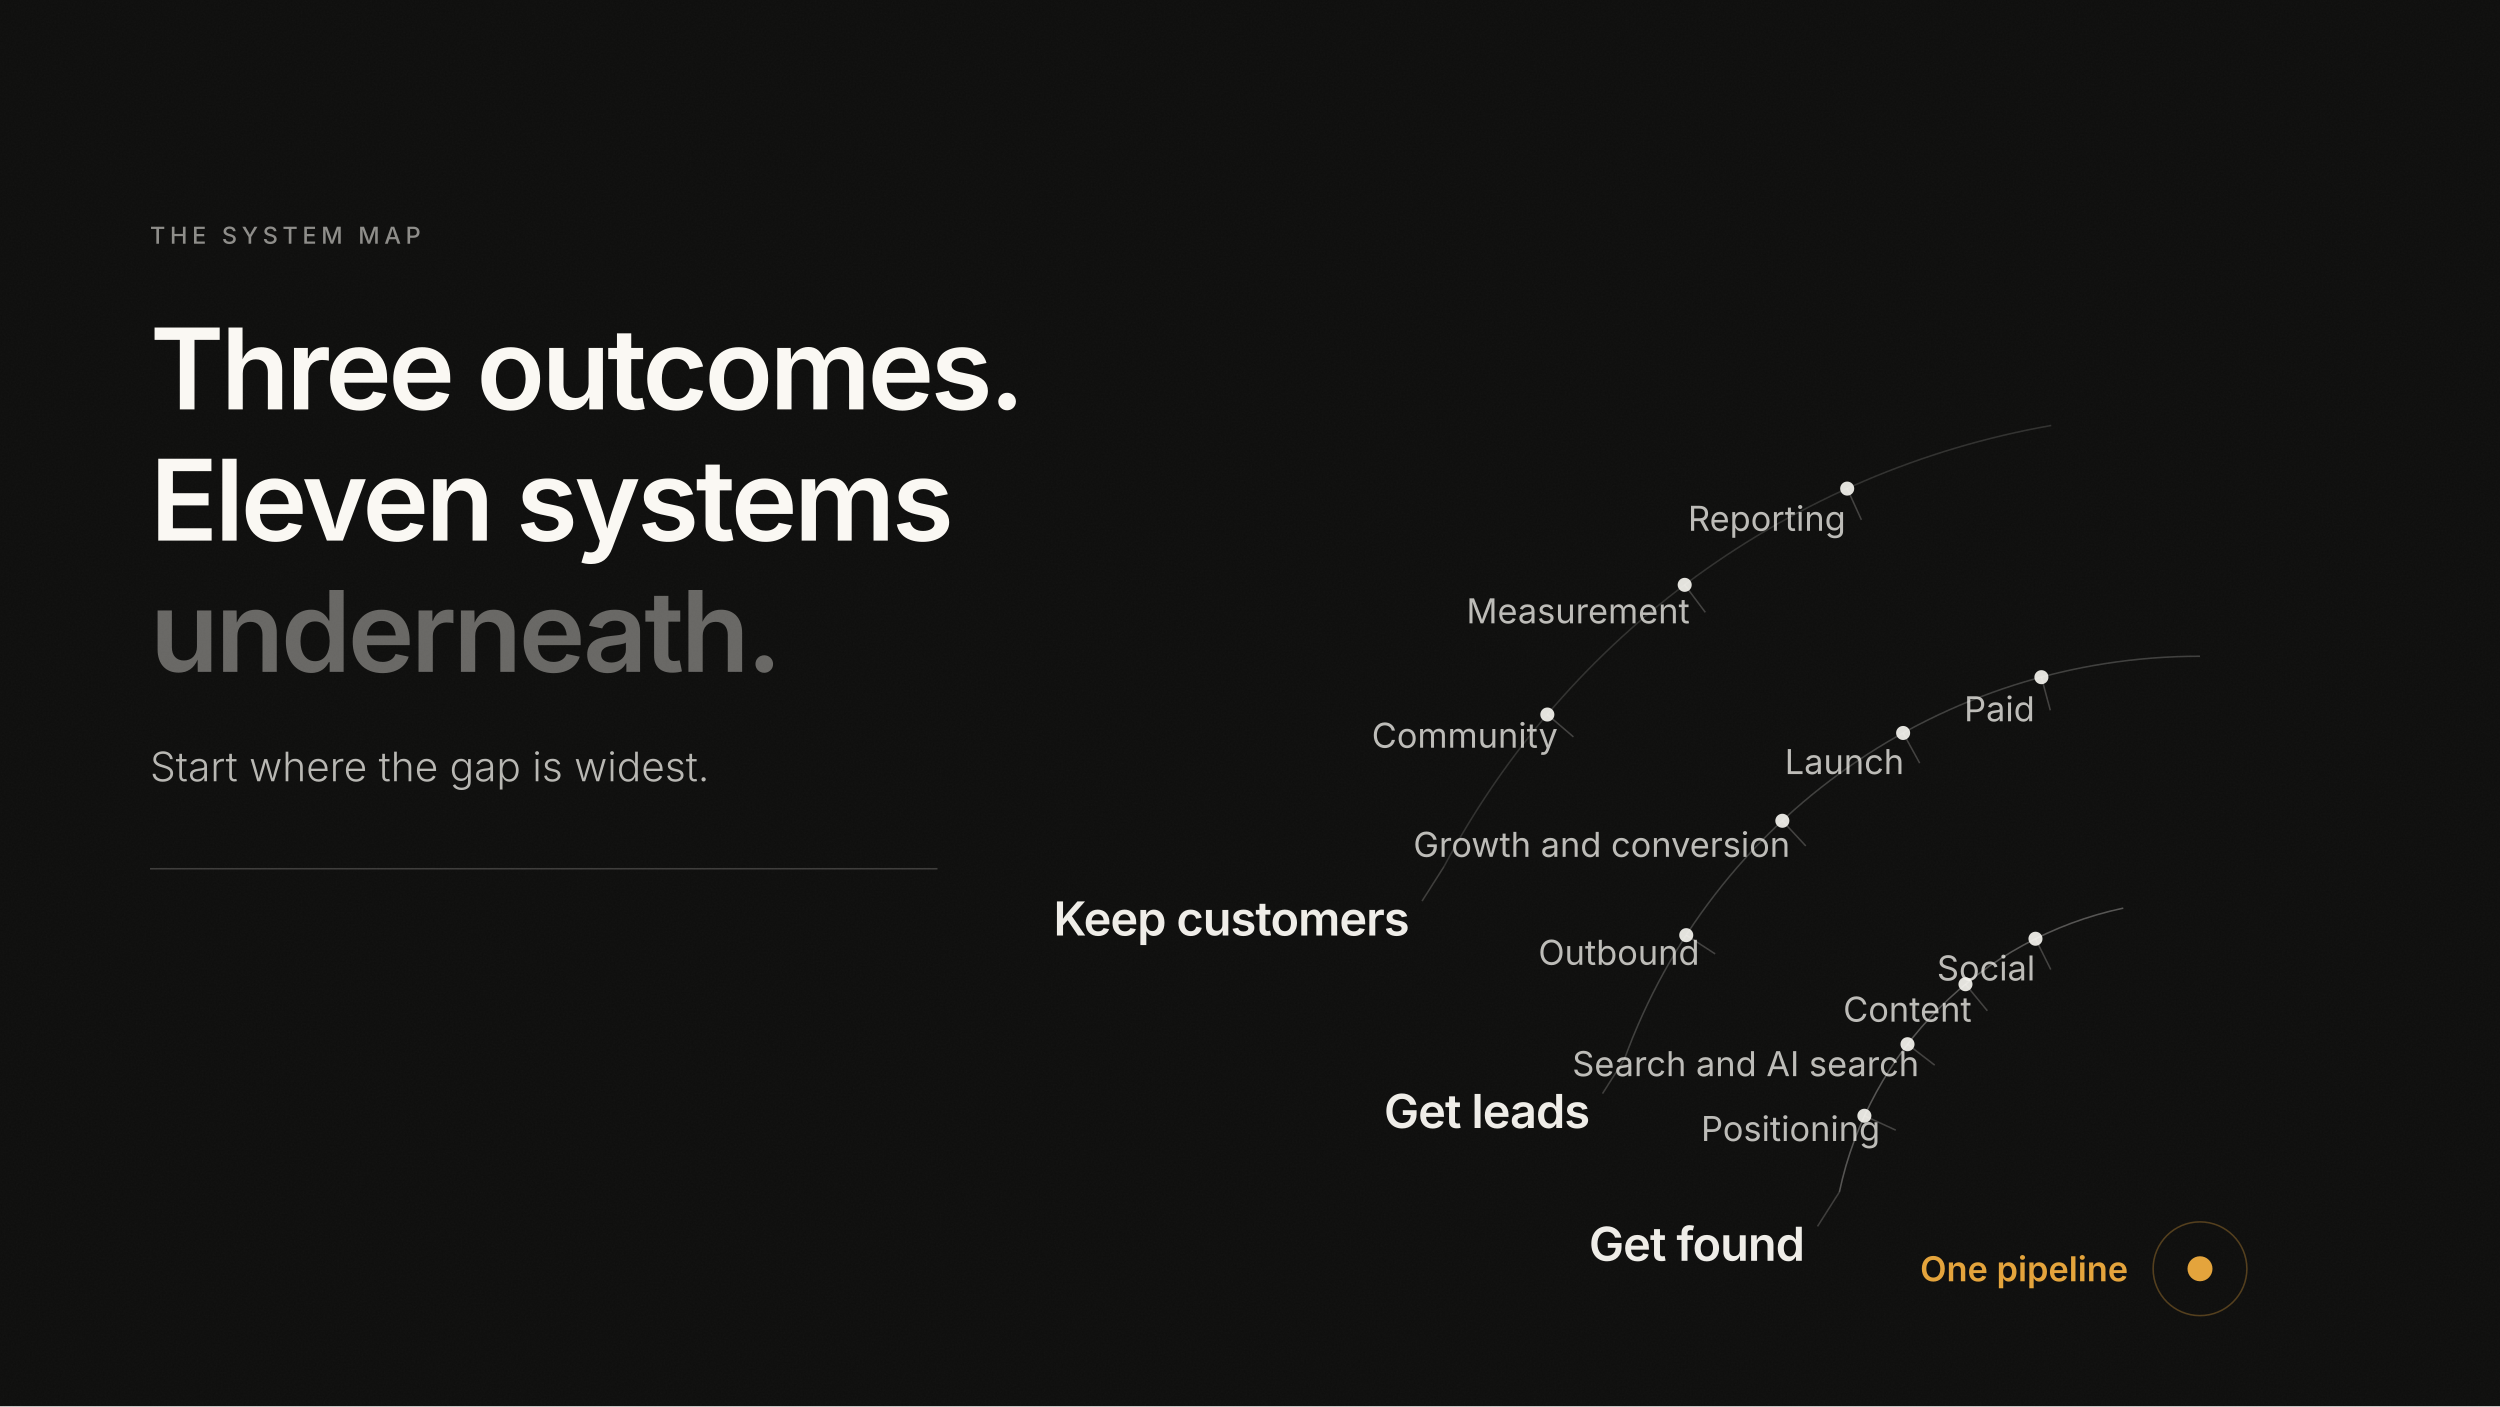
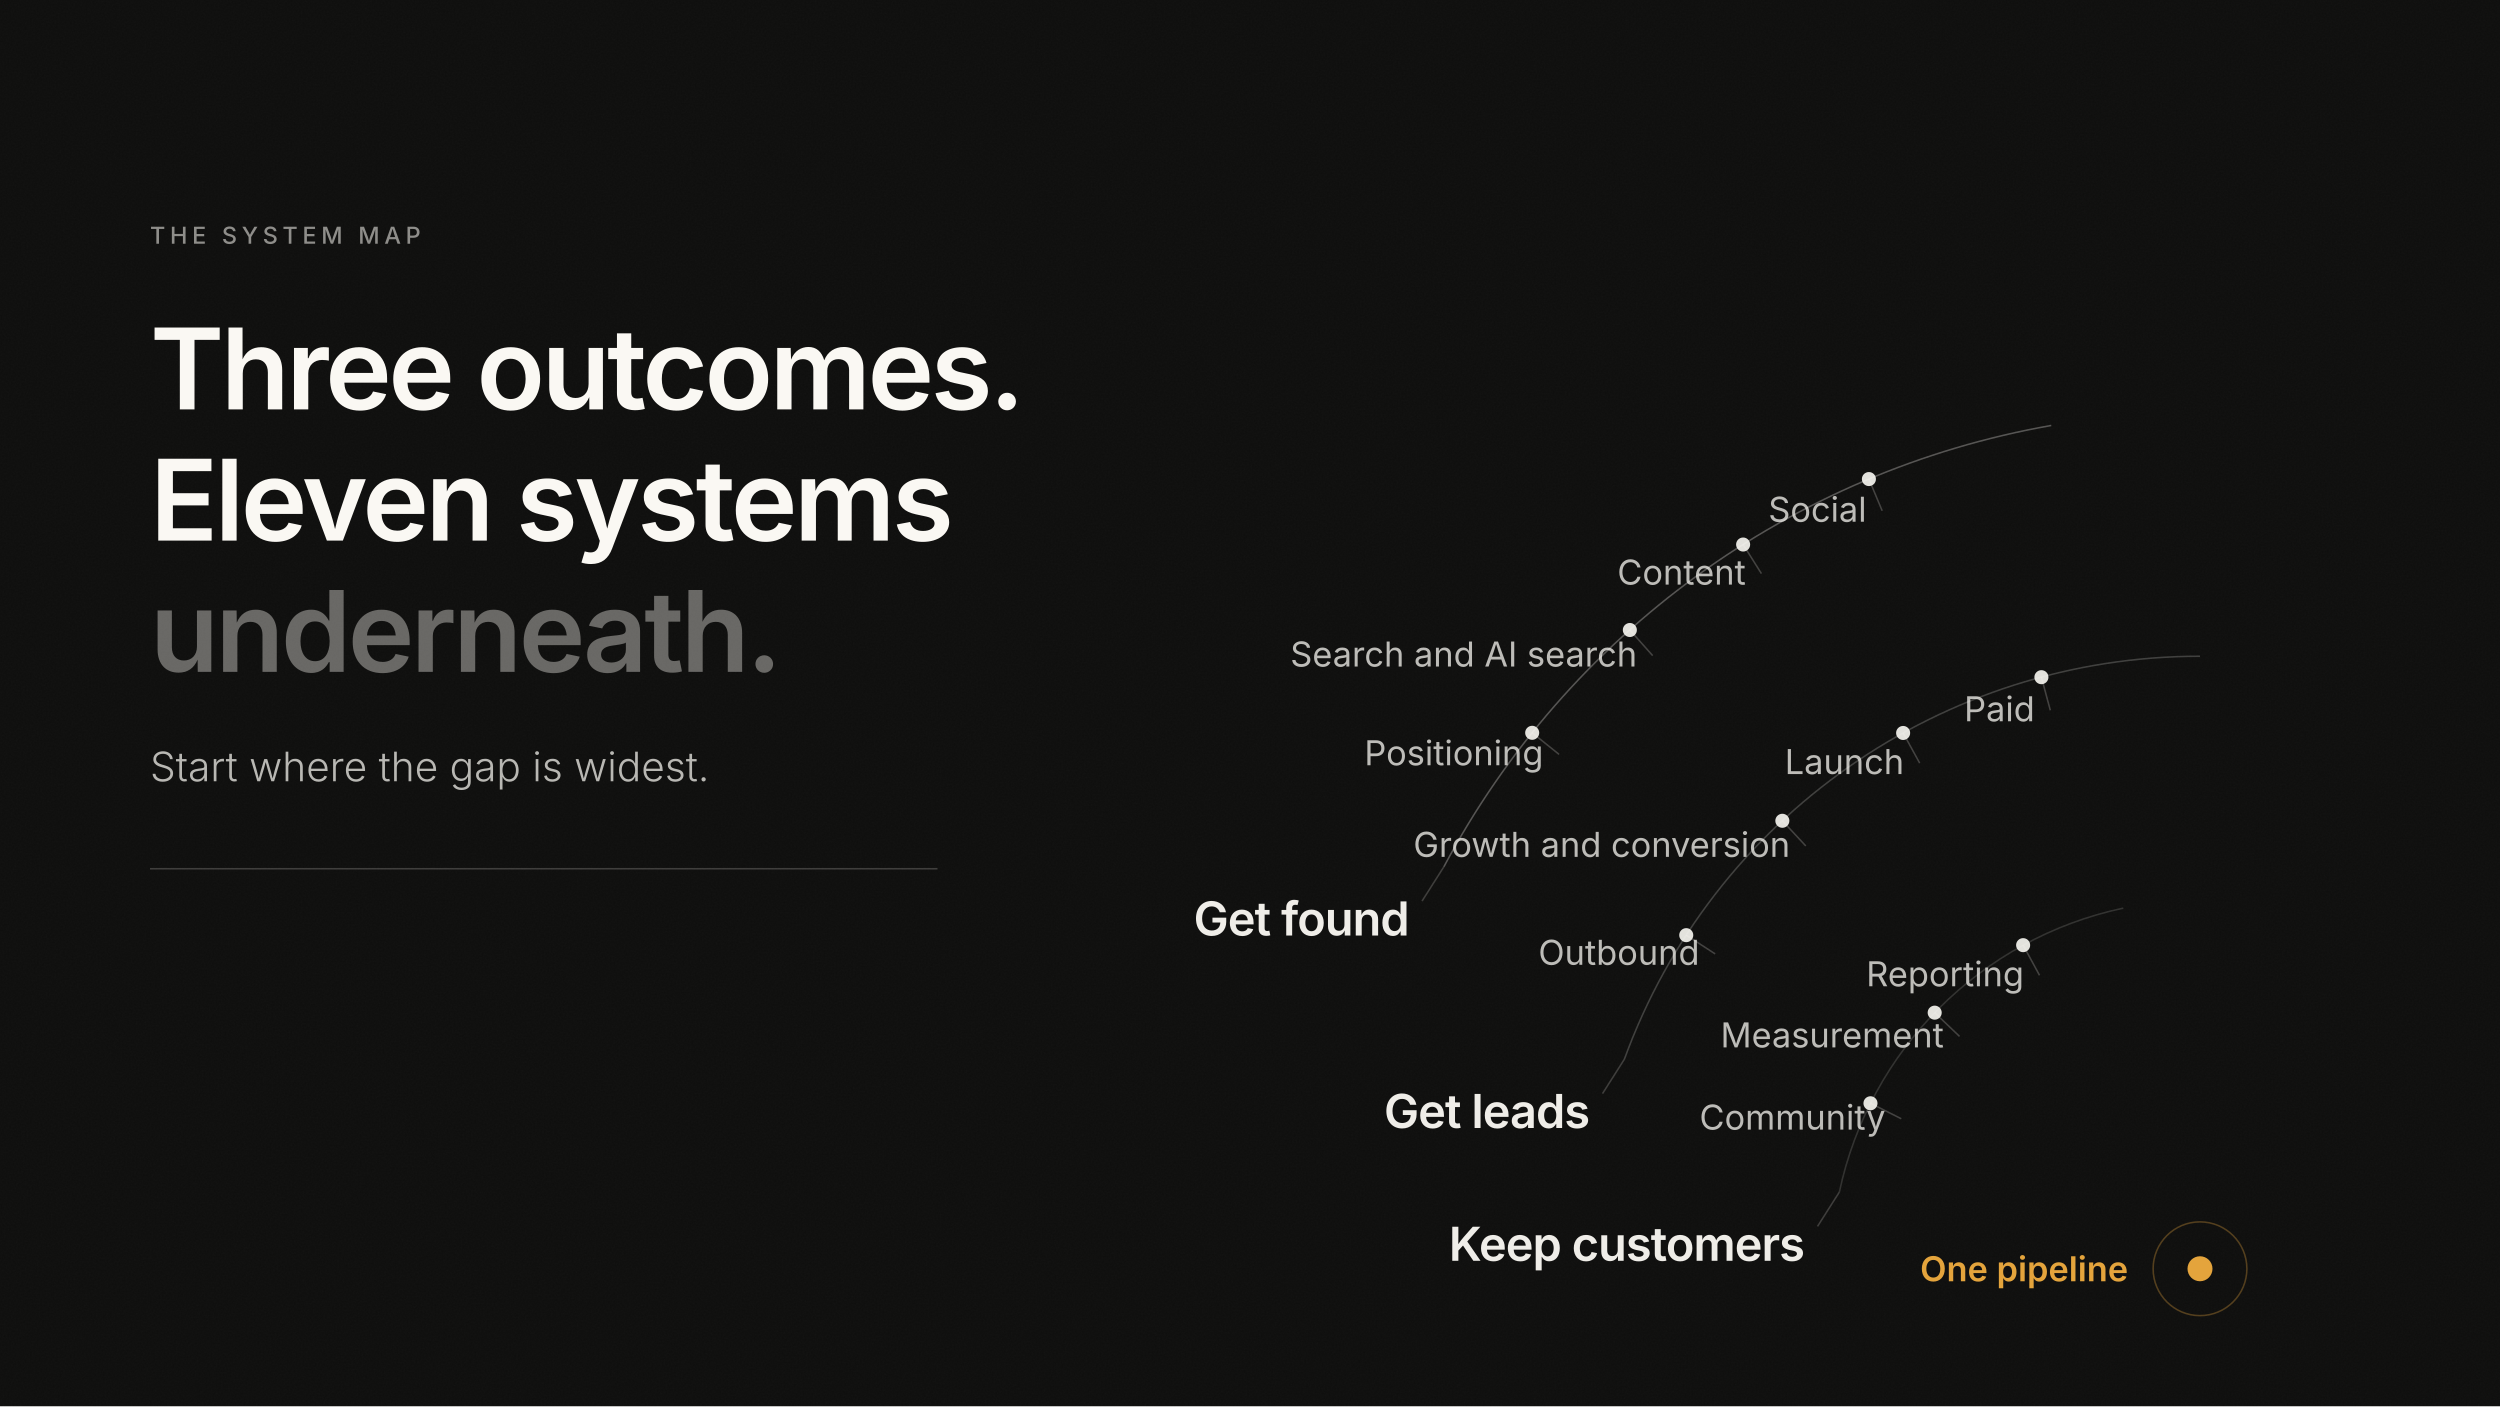
<svg xmlns="http://www.w3.org/2000/svg" viewBox="0 0 1600 900" width="1600" height="900" role="img" aria-labelledby="t d">
  <defs>
    <filter id="grain">
      <feTurbulence type="fractalNoise" baseFrequency="0.9" numOctaves="2" />
      <feColorMatrix type="saturate" values="0" />
    </filter>
  </defs>
  <rect width="1600" height="900" fill="#0E0E0D" />
  <rect width="1600" height="900" filter="url(#grain)" opacity="0.028" />
  <text x="96" y="156" font-family="'Google Sans Flex','Google Sans',-apple-system,BlinkMacSystemFont,'Segoe UI',sans-serif" font-size="15" font-weight="500" letter-spacing="0.2em" text-transform="uppercase" fill="#FAF8F3" fill-opacity="0.54" text-anchor="start">THE SYSTEM MAP</text>
  <text x="96" y="262" font-family="'Google Sans Flex','Google Sans',-apple-system,BlinkMacSystemFont,'Segoe UI',sans-serif" font-size="72" font-weight="600" letter-spacing="-0.03em" fill="#FAF8F3" fill-opacity="1.0" text-anchor="start">Three outcomes.</text>
  <text x="96" y="346" font-family="'Google Sans Flex','Google Sans',-apple-system,BlinkMacSystemFont,'Segoe UI',sans-serif" font-size="72" font-weight="600" letter-spacing="-0.03em" fill="#FAF8F3" fill-opacity="1.0" text-anchor="start">Eleven systems</text>
  <text x="96" y="430" font-family="'Google Sans Flex','Google Sans',-apple-system,BlinkMacSystemFont,'Segoe UI',sans-serif" font-size="72" font-weight="600" letter-spacing="-0.03em" fill="#FAF8F3" fill-opacity="0.38" text-anchor="start">underneath.</text>
  <text x="96" y="500" font-family="'Google Sans Flex','Google Sans',-apple-system,BlinkMacSystemFont,'Segoe UI',sans-serif" font-size="26" font-weight="300" letter-spacing="0em" fill="#FAF8F3" fill-opacity="0.72" text-anchor="start">Start where the gap is widest.</text>
  <path d="M 96 556 L 600 556" stroke="#FAF8F3" stroke-opacity="0.2" stroke-width="1" />
-   <path d="M 1177.2 762.9 A 236 236 0 0 1 1358.9 581.2" fill="none" stroke="#FAF8F3" stroke-opacity="0.3" stroke-width="1" />
-   <path d="M 1177.2 762.9 L 1163.2 784.9" stroke="#FAF8F3" stroke-opacity="0.2" stroke-width="1" />
-   <text x="1155.157" y="806.933" font-family="'Google Sans Flex','Google Sans',-apple-system,BlinkMacSystemFont,'Segoe UI',sans-serif" font-size="30" font-weight="600" letter-spacing="-0.02em" fill="#FAF8F3" fill-opacity="0.95" text-anchor="end">Get found</text>
-   <circle cx="1193.2" cy="714.1" r="4.5" fill="#FAF8F3" fill-opacity="0.9" />
-   <path d="M 1193.2 714.1 L 1213.3 723.3" stroke="#FAF8F3" stroke-opacity="0.22" stroke-width="1" />
-   <text x="1203.268" y="730.256" font-family="'Google Sans Flex','Google Sans',-apple-system,BlinkMacSystemFont,'Segoe UI',sans-serif" font-size="22" font-weight="400" letter-spacing="0em" fill="#FAF8F3" fill-opacity="0.74" text-anchor="end">Positioning</text>
-   <circle cx="1220.8" cy="668.3" r="4.5" fill="#FAF8F3" fill-opacity="0.9" />
-   <path d="M 1220.8 668.3 L 1238.2 681.7" stroke="#FAF8F3" stroke-opacity="0.22" stroke-width="1" />
-   <text x="1228.222" y="688.725" font-family="'Google Sans Flex','Google Sans',-apple-system,BlinkMacSystemFont,'Segoe UI',sans-serif" font-size="22" font-weight="400" letter-spacing="0em" fill="#FAF8F3" fill-opacity="0.74" text-anchor="end">Search and AI search</text>
-   <circle cx="1257.9" cy="629.9" r="4.5" fill="#FAF8F3" fill-opacity="0.9" />
-   <path d="M 1257.9 629.9 L 1271.9 646.9" stroke="#FAF8F3" stroke-opacity="0.22" stroke-width="1" />
-   <text x="1261.879" y="653.872" font-family="'Google Sans Flex','Google Sans',-apple-system,BlinkMacSystemFont,'Segoe UI',sans-serif" font-size="22" font-weight="400" letter-spacing="0em" fill="#FAF8F3" fill-opacity="0.74" text-anchor="end">Content</text>
-   <circle cx="1302.7" cy="600.8" r="4.5" fill="#FAF8F3" fill-opacity="0.9" />
-   <path d="M 1302.7 600.8 L 1312.5 620.5" stroke="#FAF8F3" stroke-opacity="0.22" stroke-width="1" />
-   <text x="1302.514" y="627.484" font-family="'Google Sans Flex','Google Sans',-apple-system,BlinkMacSystemFont,'Segoe UI',sans-serif" font-size="22" font-weight="400" letter-spacing="0em" fill="#FAF8F3" fill-opacity="0.74" text-anchor="end">Social</text>
+   <path d="M 924.1 554.7 A 548 548 0 0 1 1312.8 272.3" fill="none" stroke="#FAF8F3" stroke-opacity="0.3" stroke-width="1" />
+   <path d="M 924.1 554.7 L 910.1 576.7" stroke="#FAF8F3" stroke-opacity="0.2" stroke-width="1" />
+   <text x="902.145" y="598.73" font-family="'Google Sans Flex','Google Sans',-apple-system,BlinkMacSystemFont,'Segoe UI',sans-serif" font-size="30" font-weight="600" letter-spacing="-0.02em" fill="#FAF8F3" fill-opacity="0.95" text-anchor="end">Get found</text>
+   <circle cx="980.6" cy="469.0" r="4.5" fill="#FAF8F3" fill-opacity="0.9" />
+   <path d="M 980.6 469.0 L 997.8 482.8" stroke="#FAF8F3" stroke-opacity="0.22" stroke-width="1" />
+   <text x="987.781" y="489.764" font-family="'Google Sans Flex','Google Sans',-apple-system,BlinkMacSystemFont,'Segoe UI',sans-serif" font-size="22" font-weight="400" letter-spacing="0em" fill="#FAF8F3" fill-opacity="0.74" text-anchor="end">Positioning</text>
+   <circle cx="1043.1" cy="403.2" r="4.5" fill="#FAF8F3" fill-opacity="0.9" />
+   <path d="M 1043.1 403.2 L 1057.7 419.6" stroke="#FAF8F3" stroke-opacity="0.22" stroke-width="1" />
+   <text x="1047.746" y="426.574" font-family="'Google Sans Flex','Google Sans',-apple-system,BlinkMacSystemFont,'Segoe UI',sans-serif" font-size="22" font-weight="400" letter-spacing="0em" fill="#FAF8F3" fill-opacity="0.74" text-anchor="end">Search and AI search</text>
+   <circle cx="1115.6" cy="348.5" r="4.5" fill="#FAF8F3" fill-opacity="0.9" />
+   <path d="M 1115.6 348.5 L 1127.3 367.1" stroke="#FAF8F3" stroke-opacity="0.22" stroke-width="1" />
+   <text x="1117.319" y="374.147" font-family="'Google Sans Flex','Google Sans',-apple-system,BlinkMacSystemFont,'Segoe UI',sans-serif" font-size="22" font-weight="400" letter-spacing="0em" fill="#FAF8F3" fill-opacity="0.74" text-anchor="end">Content</text>
+   <circle cx="1196.1" cy="306.6" r="4.5" fill="#FAF8F3" fill-opacity="0.9" />
+   <path d="M 1196.1 306.6 L 1204.6 326.9" stroke="#FAF8F3" stroke-opacity="0.22" stroke-width="1" />
+   <text x="1194.59" y="333.922" font-family="'Google Sans Flex','Google Sans',-apple-system,BlinkMacSystemFont,'Segoe UI',sans-serif" font-size="22" font-weight="400" letter-spacing="0em" fill="#FAF8F3" fill-opacity="0.74" text-anchor="end">Social</text>
  <path d="M 1039.6 677.9 A 392 392 0 0 1 1408.0 420.0" fill="none" stroke="#FAF8F3" stroke-opacity="0.21" stroke-width="1" />
  <path d="M 1039.6 677.9 L 1025.6 699.9" stroke="#FAF8F3" stroke-opacity="0.2" stroke-width="1" />
  <text x="1017.64" y="721.928" font-family="'Google Sans Flex','Google Sans',-apple-system,BlinkMacSystemFont,'Segoe UI',sans-serif" font-size="30" font-weight="600" letter-spacing="-0.02em" fill="#FAF8F3" fill-opacity="0.95" text-anchor="end">Get leads</text>
  <circle cx="1079.2" cy="598.5" r="4.5" fill="#FAF8F3" fill-opacity="0.9" />
  <path d="M 1079.2 598.5 L 1097.7 610.5" stroke="#FAF8F3" stroke-opacity="0.22" stroke-width="1" />
  <text x="1087.692" y="617.484" font-family="'Google Sans Flex','Google Sans',-apple-system,BlinkMacSystemFont,'Segoe UI',sans-serif" font-size="22" font-weight="400" letter-spacing="0em" fill="#FAF8F3" fill-opacity="0.74" text-anchor="end">Outbound</text>
  <circle cx="1140.7" cy="525.3" r="4.5" fill="#FAF8F3" fill-opacity="0.9" />
  <path d="M 1140.7 525.3 L 1155.7 541.4" stroke="#FAF8F3" stroke-opacity="0.22" stroke-width="1" />
  <text x="1145.661" y="548.399" font-family="'Google Sans Flex','Google Sans',-apple-system,BlinkMacSystemFont,'Segoe UI',sans-serif" font-size="22" font-weight="400" letter-spacing="0em" fill="#FAF8F3" fill-opacity="0.74" text-anchor="end">Growth and conversion</text>
  <circle cx="1218.0" cy="469.1" r="4.5" fill="#FAF8F3" fill-opacity="0.9" />
  <path d="M 1218.0 469.1 L 1228.6 488.4" stroke="#FAF8F3" stroke-opacity="0.22" stroke-width="1" />
  <text x="1218.62" y="495.391" font-family="'Google Sans Flex','Google Sans',-apple-system,BlinkMacSystemFont,'Segoe UI',sans-serif" font-size="22" font-weight="400" letter-spacing="0em" fill="#FAF8F3" fill-opacity="0.74" text-anchor="end">Launch</text>
  <circle cx="1306.5" cy="433.4" r="4.5" fill="#FAF8F3" fill-opacity="0.9" />
  <path d="M 1306.5 433.4 L 1312.2 454.6" stroke="#FAF8F3" stroke-opacity="0.22" stroke-width="1" />
  <text x="1302.237" y="461.607" font-family="'Google Sans Flex','Google Sans',-apple-system,BlinkMacSystemFont,'Segoe UI',sans-serif" font-size="22" font-weight="400" letter-spacing="0em" fill="#FAF8F3" fill-opacity="0.74" text-anchor="end">Paid</text>
-   <path d="M 924.1 554.7 A 548 548 0 0 1 1312.8 272.3" fill="none" stroke="#FAF8F3" stroke-opacity="0.15" stroke-width="1" />
-   <path d="M 924.1 554.7 L 910.1 576.7" stroke="#FAF8F3" stroke-opacity="0.2" stroke-width="1" />
-   <text x="902.145" y="598.73" font-family="'Google Sans Flex','Google Sans',-apple-system,BlinkMacSystemFont,'Segoe UI',sans-serif" font-size="30" font-weight="600" letter-spacing="-0.02em" fill="#FAF8F3" fill-opacity="0.95" text-anchor="end">Keep customers</text>
-   <circle cx="990.3" cy="457.3" r="4.5" fill="#FAF8F3" fill-opacity="0.9" />
-   <path d="M 990.3 457.3 L 1007.0 471.6" stroke="#FAF8F3" stroke-opacity="0.22" stroke-width="1" />
-   <text x="997.034" y="478.555" font-family="'Google Sans Flex','Google Sans',-apple-system,BlinkMacSystemFont,'Segoe UI',sans-serif" font-size="22" font-weight="400" letter-spacing="0em" fill="#FAF8F3" fill-opacity="0.74" text-anchor="end">Community</text>
-   <circle cx="1078.2" cy="374.3" r="4.5" fill="#FAF8F3" fill-opacity="0.9" />
-   <path d="M 1078.2 374.3 L 1091.4 391.9" stroke="#FAF8F3" stroke-opacity="0.22" stroke-width="1" />
-   <text x="1081.445" y="398.918" font-family="'Google Sans Flex','Google Sans',-apple-system,BlinkMacSystemFont,'Segoe UI',sans-serif" font-size="22" font-weight="400" letter-spacing="0em" fill="#FAF8F3" fill-opacity="0.74" text-anchor="end">Measurement</text>
-   <circle cx="1182.2" cy="312.7" r="4.5" fill="#FAF8F3" fill-opacity="0.9" />
-   <path d="M 1182.2 312.7 L 1191.3 332.7" stroke="#FAF8F3" stroke-opacity="0.22" stroke-width="1" />
-   <text x="1181.265" y="339.728" font-family="'Google Sans Flex','Google Sans',-apple-system,BlinkMacSystemFont,'Segoe UI',sans-serif" font-size="22" font-weight="400" letter-spacing="0em" fill="#FAF8F3" fill-opacity="0.74" text-anchor="end">Reporting</text>
+   <path d="M 1177.2 762.9 A 236 236 0 0 1 1358.9 581.2" fill="none" stroke="#FAF8F3" stroke-opacity="0.15" stroke-width="1" />
+   <path d="M 1177.2 762.9 L 1163.2 784.9" stroke="#FAF8F3" stroke-opacity="0.2" stroke-width="1" />
+   <text x="1155.157" y="806.933" font-family="'Google Sans Flex','Google Sans',-apple-system,BlinkMacSystemFont,'Segoe UI',sans-serif" font-size="30" font-weight="600" letter-spacing="-0.02em" fill="#FAF8F3" fill-opacity="0.95" text-anchor="end">Keep customers</text>
+   <circle cx="1197.1" cy="706.1" r="4.5" fill="#FAF8F3" fill-opacity="0.9" />
+   <path d="M 1197.1 706.1 L 1216.8 716.0" stroke="#FAF8F3" stroke-opacity="0.22" stroke-width="1" />
+   <text x="1206.763" y="722.957" font-family="'Google Sans Flex','Google Sans',-apple-system,BlinkMacSystemFont,'Segoe UI',sans-serif" font-size="22" font-weight="400" letter-spacing="0em" fill="#FAF8F3" fill-opacity="0.74" text-anchor="end">Community</text>
+   <circle cx="1238.2" cy="648.1" r="4.5" fill="#FAF8F3" fill-opacity="0.9" />
+   <path d="M 1238.2 648.1 L 1254.1 663.3" stroke="#FAF8F3" stroke-opacity="0.22" stroke-width="1" />
+   <text x="1244.061" y="670.343" font-family="'Google Sans Flex','Google Sans',-apple-system,BlinkMacSystemFont,'Segoe UI',sans-serif" font-size="22" font-weight="400" letter-spacing="0em" fill="#FAF8F3" fill-opacity="0.74" text-anchor="end">Measurement</text>
+   <circle cx="1294.8" cy="604.9" r="4.5" fill="#FAF8F3" fill-opacity="0.9" />
+   <path d="M 1294.8 604.9 L 1305.3 624.2" stroke="#FAF8F3" stroke-opacity="0.22" stroke-width="1" />
+   <text x="1295.341" y="631.231" font-family="'Google Sans Flex','Google Sans',-apple-system,BlinkMacSystemFont,'Segoe UI',sans-serif" font-size="22" font-weight="400" letter-spacing="0em" fill="#FAF8F3" fill-opacity="0.74" text-anchor="end">Reporting</text>
  <circle cx="1408" cy="812" r="8" fill="#E4A43C" />
  <circle cx="1408" cy="812" r="30" fill="none" stroke="#E4A43C" stroke-opacity="0.32" stroke-width="1" />
  <text x="1362" y="820" font-family="'Google Sans Flex','Google Sans',-apple-system,BlinkMacSystemFont,'Segoe UI',sans-serif" font-size="22" font-weight="600" letter-spacing="0em" fill="#E4A43C" fill-opacity="1.0" text-anchor="end">One pipeline</text>
</svg>
